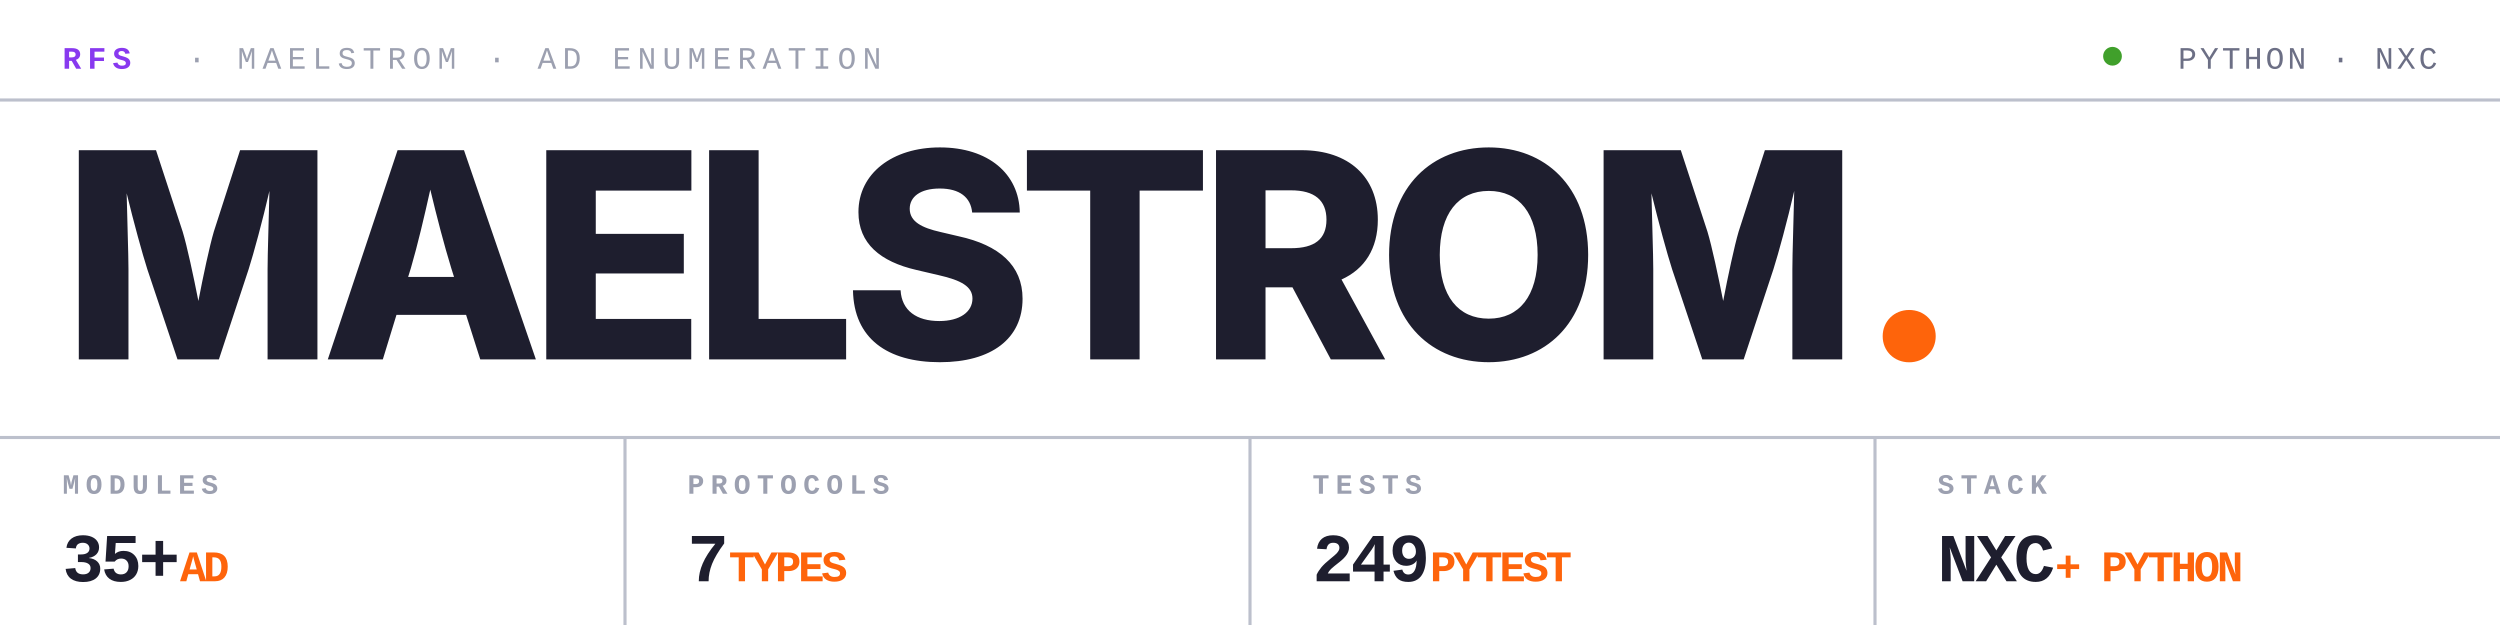
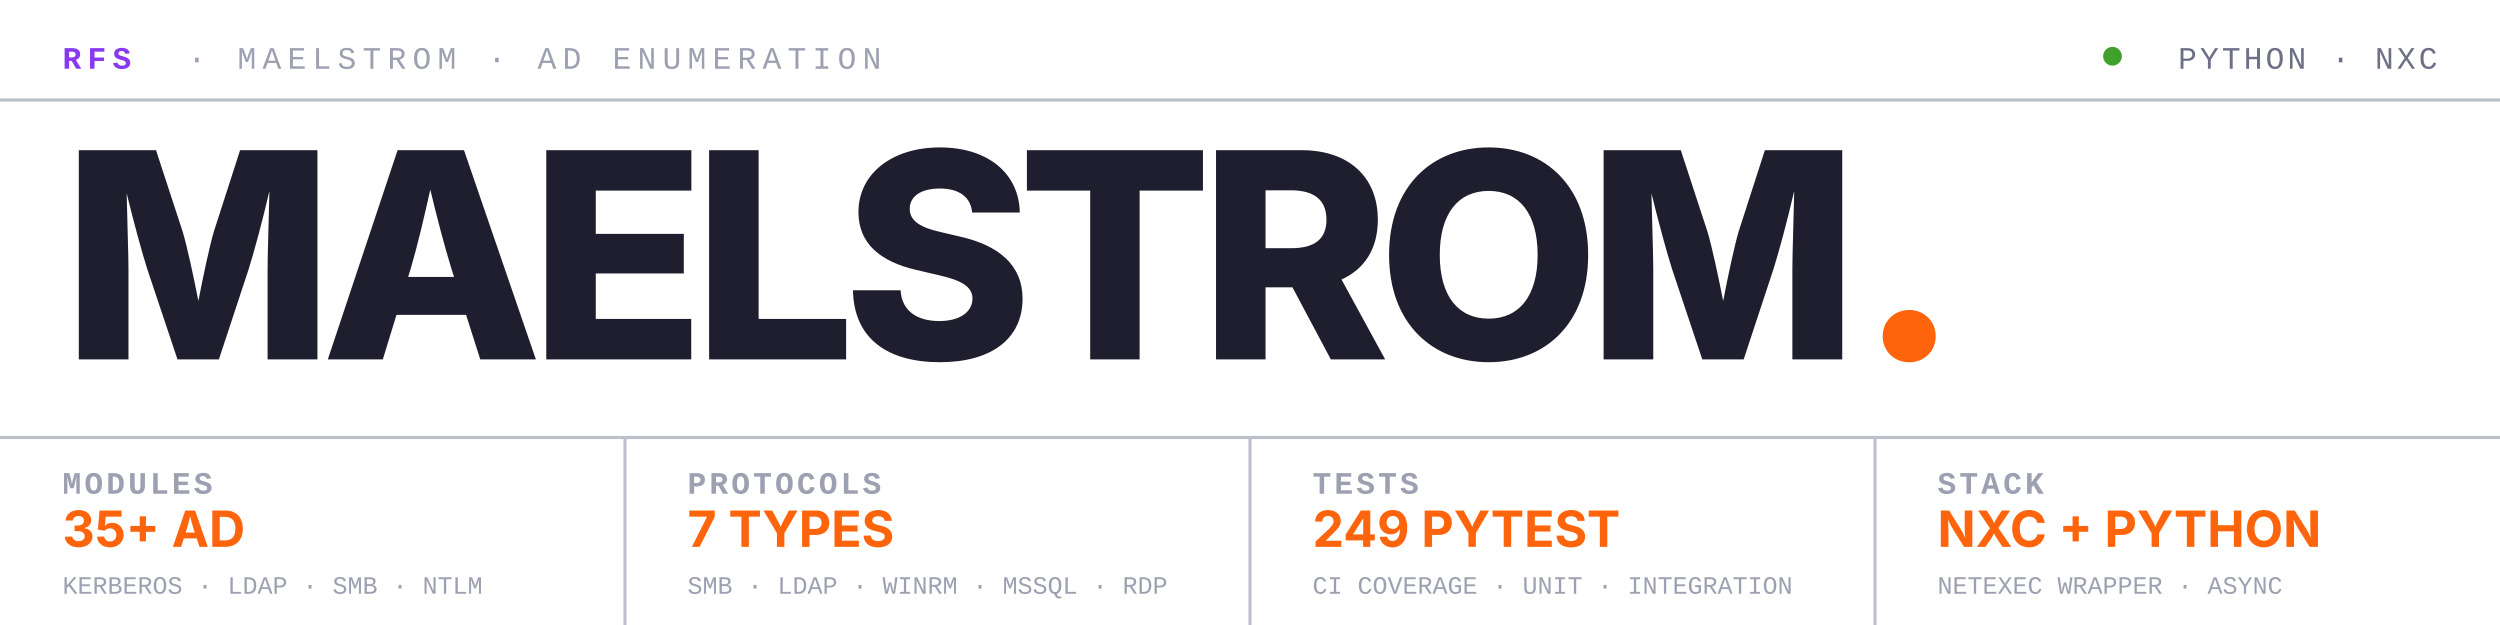
<svg xmlns="http://www.w3.org/2000/svg" viewBox="0 0 800 200" fill="none">
  <rect x="0" y="0" width="800" height="200" fill="#ffffff" />
  <line x1="0" y1="32" x2="800" y2="32" stroke="#bcc0cc" stroke-width="1" />
  <text x="20" y="22" font-family="'JetBrains Mono', 'Courier New', monospace" font-size="10" font-weight="700" fill="#8839ef" letter-spacing="2">RFS</text>
  <text x="60" y="22" font-family="'JetBrains Mono', 'Courier New', monospace" font-size="10" font-weight="400" fill="#9ca0b0" letter-spacing="2">·  MAELSTROM  ·  AD ENUMERATION</text>
  <circle cx="676" cy="18" r="3" fill="#40a02b" />
  <text x="780" y="22" text-anchor="end" font-family="'JetBrains Mono', 'Courier New', monospace" font-size="10" font-weight="400" fill="#6c6f85" letter-spacing="1">PYTHON · NXC</text>
  <text x="20" y="115" font-family="'Inter', 'Helvetica Neue', Arial, sans-serif" font-size="92" font-weight="800" fill="#1e1e2e" letter-spacing="-4">MAELSTROM<tspan fill="#fe640b">.</tspan>
  </text>
  <line x1="0" y1="140" x2="800" y2="140" stroke="#bcc0cc" stroke-width="1" />
  <line x1="200" y1="140" x2="200" y2="200" stroke="#bcc0cc" stroke-width="1" />
  <line x1="400" y1="140" x2="400" y2="200" stroke="#bcc0cc" stroke-width="1" />
  <line x1="600" y1="140" x2="600" y2="200" stroke="#bcc0cc" stroke-width="1" />
-   <text x="20" y="158" font-family="'JetBrains Mono', 'Courier New', monospace" font-size="9" font-weight="600" fill="#9ca0b0" letter-spacing="2">MODULES</text>
-   <text x="20" y="186" font-family="'JetBrains Mono', 'Courier New', monospace" font-size="22" font-weight="700" fill="#1e1e2e" letter-spacing="-1">35+<tspan fill="#fe640b" font-size="14"> AD</tspan>
-   </text>
-   <text x="220" y="158" font-family="'JetBrains Mono', 'Courier New', monospace" font-size="9" font-weight="600" fill="#9ca0b0" letter-spacing="2">PROTOCOLS</text>
-   <text x="220" y="186" font-family="'JetBrains Mono', 'Courier New', monospace" font-size="22" font-weight="700" fill="#1e1e2e" letter-spacing="-1">7<tspan fill="#fe640b" font-size="14"> TYPES</tspan>
-   </text>
-   <text x="420" y="158" font-family="'JetBrains Mono', 'Courier New', monospace" font-size="9" font-weight="600" fill="#9ca0b0" letter-spacing="2">TESTS</text>
-   <text x="420" y="186" font-family="'JetBrains Mono', 'Courier New', monospace" font-size="22" font-weight="700" fill="#1e1e2e" letter-spacing="-1">249<tspan fill="#fe640b" font-size="14"> PYTEST</tspan>
-   </text>
-   <text x="620" y="158" font-family="'JetBrains Mono', 'Courier New', monospace" font-size="9" font-weight="600" fill="#9ca0b0" letter-spacing="2">STACK</text>
-   <text x="620" y="186" font-family="'JetBrains Mono', 'Courier New', monospace" font-size="22" font-weight="700" fill="#1e1e2e" letter-spacing="-1">NXC<tspan fill="#fe640b" font-size="14"> + PYTHON</tspan>
-   </text>
+   <text x="20" y="158" font-family="'JetBrains Mono', 'Courier New', monospace" font-size="10" font-weight="600" fill="#9ca0b0" letter-spacing="1">MODULES</text>
+   <text x="20" y="175" font-family="'Inter', 'Helvetica Neue', Arial, sans-serif" font-size="16" font-weight="700" fill="#fe640b" letter-spacing="0">35+ AD</text>
+   <text x="20" y="190" font-family="'JetBrains Mono', 'Courier New', monospace" font-size="8" fill="#9ca0b0" letter-spacing="0">KERBEROS · LDAP · SMB · NTLM</text>
+   <text x="220" y="158" font-family="'JetBrains Mono', 'Courier New', monospace" font-size="10" font-weight="600" fill="#9ca0b0" letter-spacing="1">PROTOCOLS</text>
+   <text x="220" y="175" font-family="'Inter', 'Helvetica Neue', Arial, sans-serif" font-size="16" font-weight="700" fill="#fe640b" letter-spacing="0">7 TYPES</text>
+   <text x="220" y="190" font-family="'JetBrains Mono', 'Courier New', monospace" font-size="8" fill="#9ca0b0" letter-spacing="0">SMB · LDAP · WINRM · MSSQL · RDP</text>
+   <text x="420" y="158" font-family="'JetBrains Mono', 'Courier New', monospace" font-size="10" font-weight="600" fill="#9ca0b0" letter-spacing="1">TESTS</text>
+   <text x="420" y="175" font-family="'Inter', 'Helvetica Neue', Arial, sans-serif" font-size="16" font-weight="700" fill="#fe640b" letter-spacing="0">249 PYTEST</text>
+   <text x="420" y="190" font-family="'JetBrains Mono', 'Courier New', monospace" font-size="8" fill="#9ca0b0" letter-spacing="0">CI COVERAGE · UNIT · INTEGRATION</text>
+   <text x="620" y="158" font-family="'JetBrains Mono', 'Courier New', monospace" font-size="10" font-weight="600" fill="#9ca0b0" letter-spacing="1">STACK</text>
+   <text x="620" y="175" font-family="'Inter', 'Helvetica Neue', Arial, sans-serif" font-size="16" font-weight="700" fill="#fe640b" letter-spacing="0">NXC + PYTHON</text>
+   <text x="620" y="190" font-family="'JetBrains Mono', 'Courier New', monospace" font-size="8" fill="#9ca0b0" letter-spacing="0">NETEXEC WRAPPER · ASYNC</text>
</svg>
